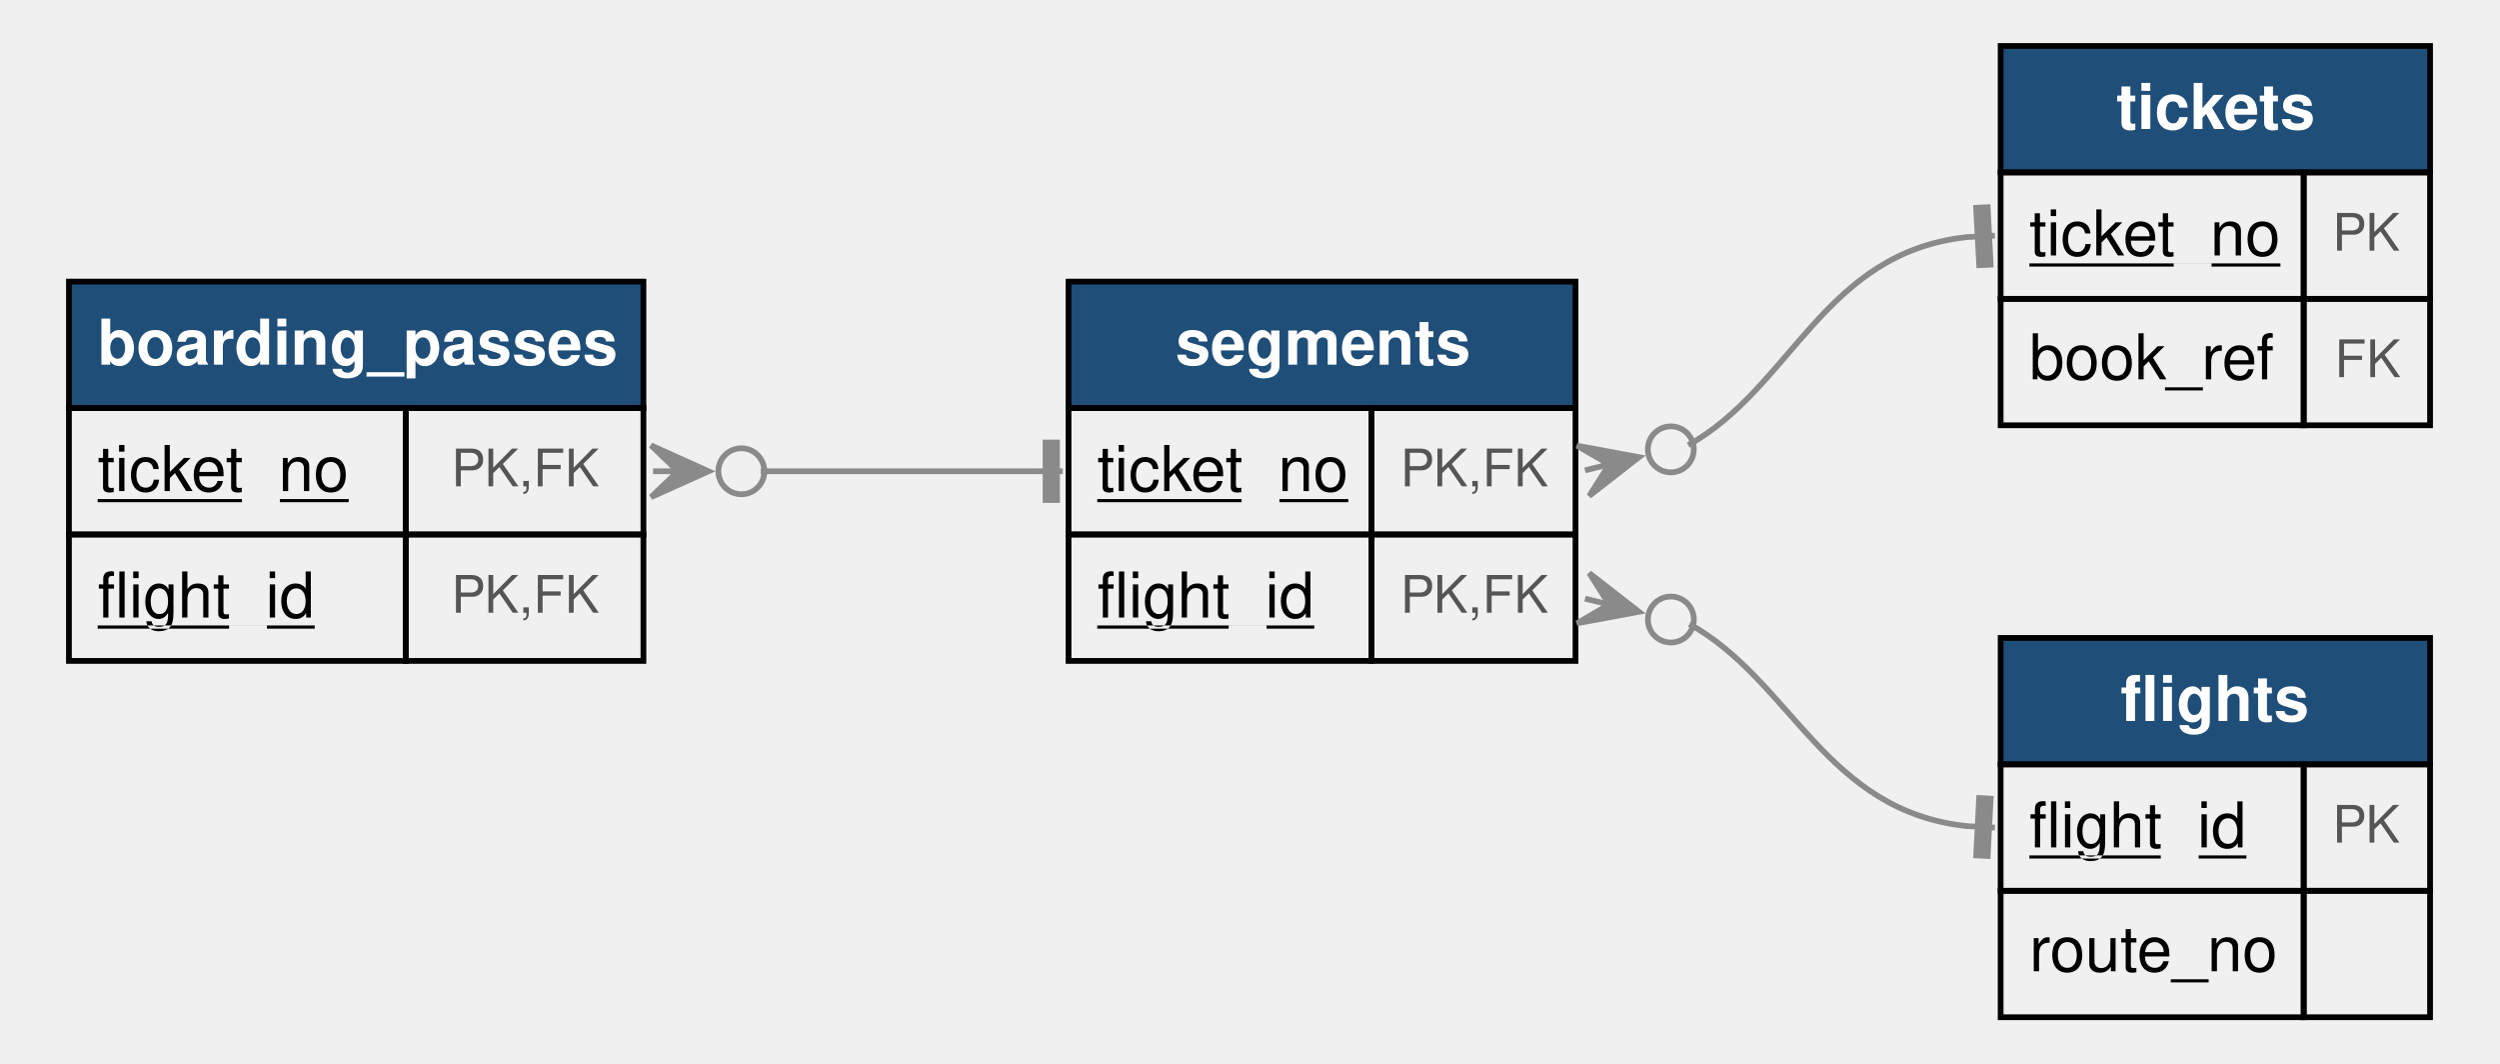
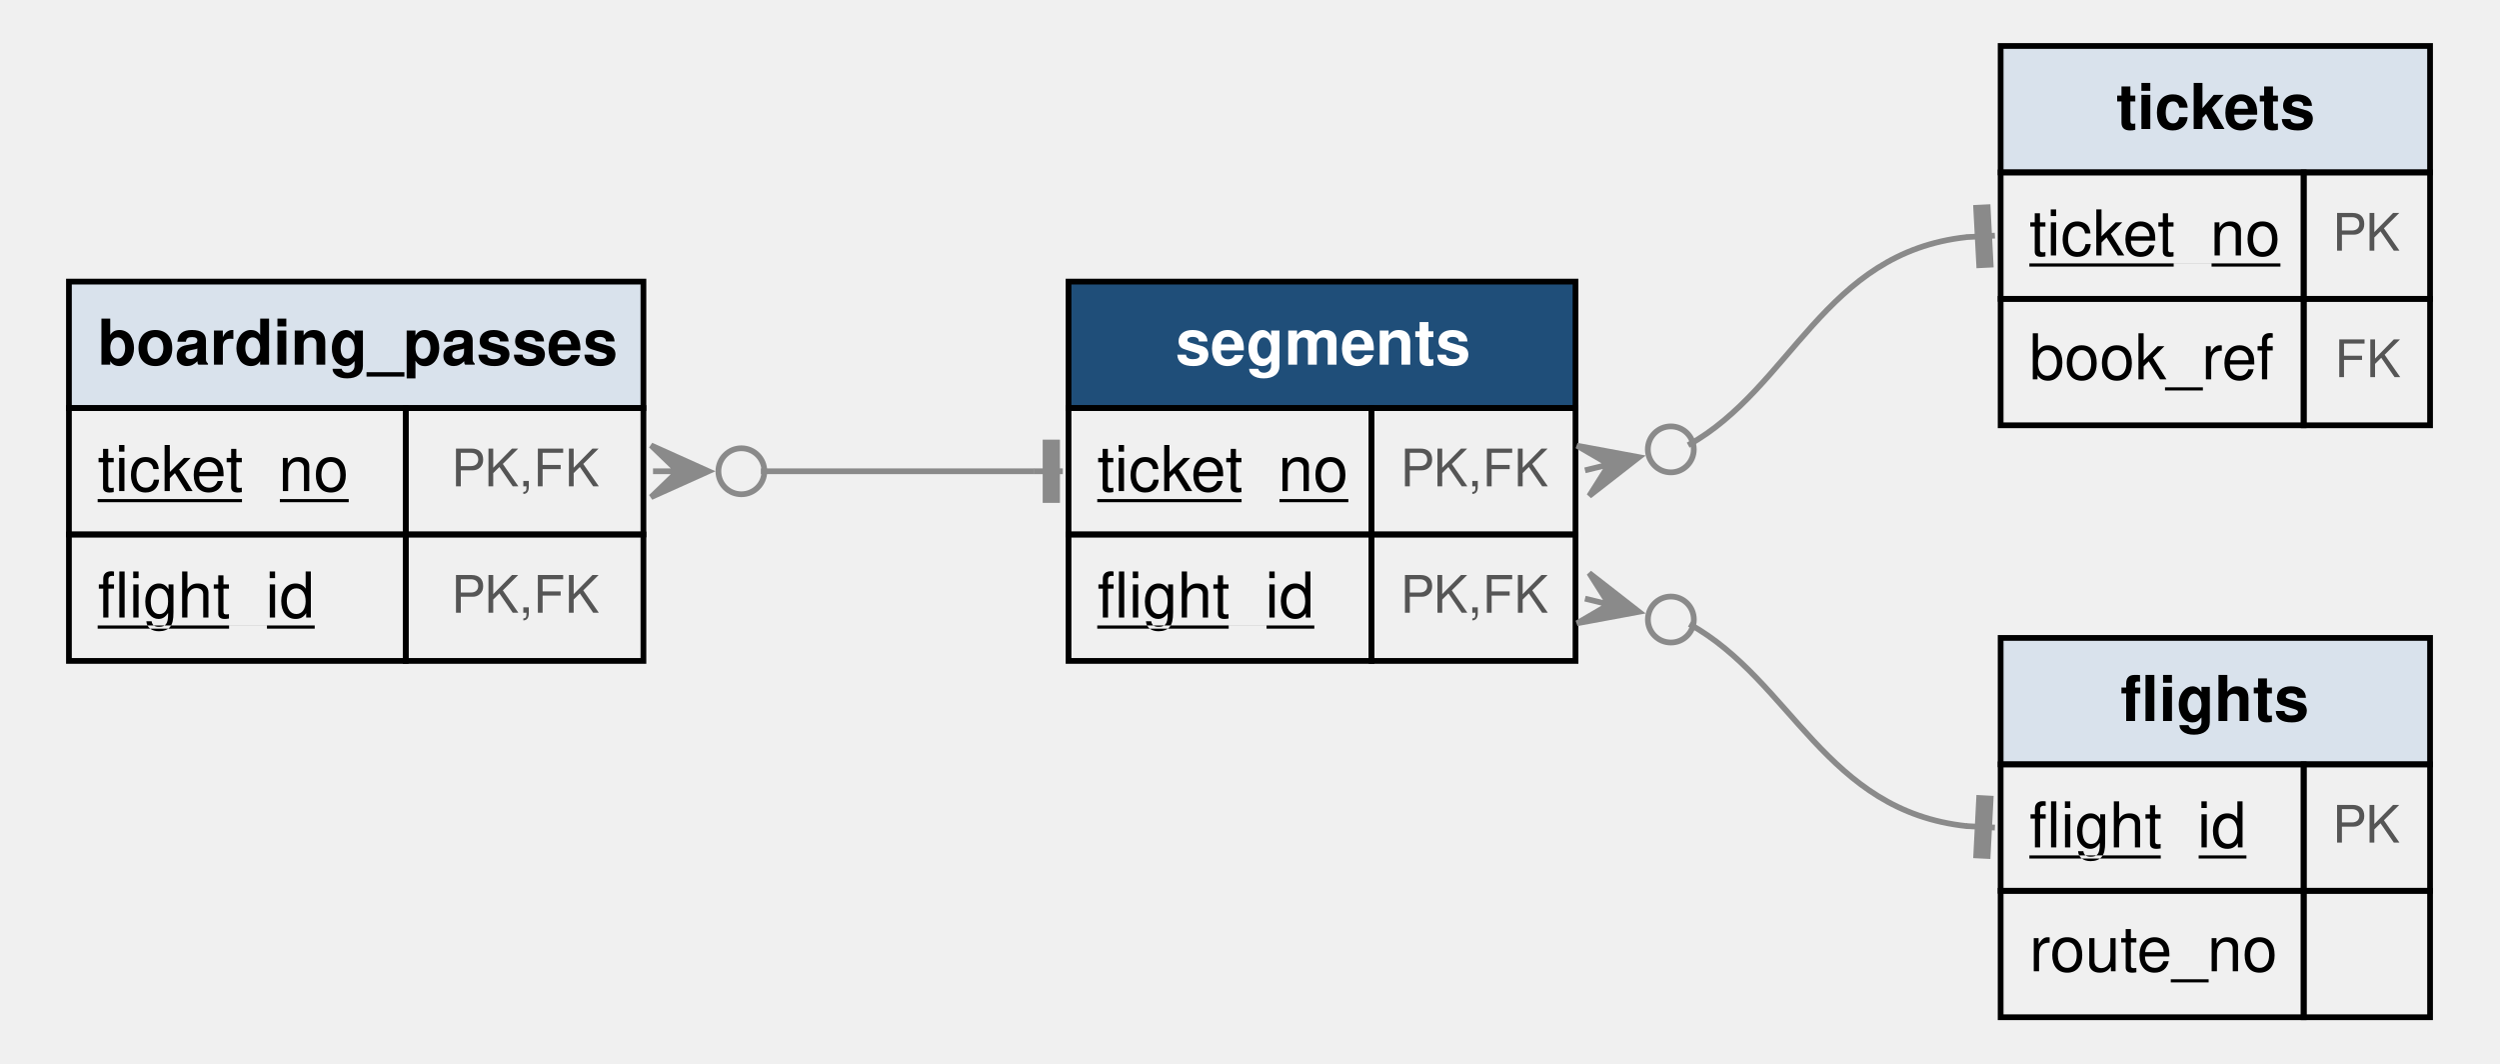
<svg xmlns="http://www.w3.org/2000/svg" width="435pt" height="185pt" viewBox="0.00 0.00 435.00 185.00">
  <g id="graph0" class="graph" transform="scale(1 1) rotate(0) translate(4 181)">
    <g id="node1" class="node">
-       <polygon fill="#1f4e79" stroke="none" points="344.25,-151 344.25,-173 419,-173 419,-151 344.25,-151" />
+       <polygon fill="#d9e2ec" stroke="none" points="344.25,-151 344.25,-173 419,-173 419,-151 344.25,-151" />
      <polygon fill="none" stroke="black" points="344.25,-151 344.25,-173 419,-173 419,-151 344.25,-151" />
-       <text xml:space="preserve" text-anchor="start" x="364.38" y="-158.55" font-family="Helvetica,sans-Serif" font-weight="bold" font-size="11.00" fill="white">tickets</text>
+       <text xml:space="preserve" text-anchor="start" x="364.38" y="-158.55" font-family="Helvetica,sans-Serif" font-weight="bold" font-size="11.00">tickets</text>
      <polygon fill="none" stroke="black" points="344.25,-129 344.25,-151 397,-151 397,-129 344.25,-129" />
      <text xml:space="preserve" text-anchor="start" x="349.25" y="-136.55" font-family="Helvetica,sans-Serif" text-decoration="underline" font-size="11.00">ticket_no</text>
      <polygon fill="none" stroke="black" points="397,-129 397,-151 419,-151 419,-129 397,-129" />
      <text xml:space="preserve" text-anchor="start" x="402" y="-137.38" font-family="Helvetica,sans-Serif" font-size="9.00" fill="#555555">PK</text>
      <polygon fill="none" stroke="black" points="344.25,-107 344.25,-129 397,-129 397,-107 344.25,-107" />
      <text xml:space="preserve" text-anchor="start" x="349.25" y="-115" font-family="Helvetica,sans-Serif" font-size="11.00">book_ref</text>
      <polygon fill="none" stroke="black" points="397,-107 397,-129 419,-129 419,-107 397,-107" />
      <text xml:space="preserve" text-anchor="start" x="402.38" y="-115.38" font-family="Helvetica,sans-Serif" font-size="9.00" fill="#555555">FK</text>
    </g>
    <g id="node2" class="node">
-       <polygon fill="#1f4e79" stroke="none" points="344.25,-48 344.25,-70 419,-70 419,-48 344.25,-48" />
+       <polygon fill="#d9e2ec" stroke="none" points="344.25,-48 344.25,-70 419,-70 419,-48 344.25,-48" />
      <polygon fill="none" stroke="black" points="344.25,-48 344.25,-70 419,-70 419,-48 344.25,-48" />
-       <text xml:space="preserve" text-anchor="start" x="365.12" y="-55.55" font-family="Helvetica,sans-Serif" font-weight="bold" font-size="11.00" fill="white">flights</text>
+       <text xml:space="preserve" text-anchor="start" x="365.12" y="-55.55" font-family="Helvetica,sans-Serif" font-weight="bold" font-size="11.00">flights</text>
      <polygon fill="none" stroke="black" points="344.25,-26 344.25,-48 397,-48 397,-26 344.25,-26" />
      <text xml:space="preserve" text-anchor="start" x="349.25" y="-33.55" font-family="Helvetica,sans-Serif" text-decoration="underline" font-size="11.00">flight_id</text>
      <polygon fill="none" stroke="black" points="397,-26 397,-48 419,-48 419,-26 397,-26" />
      <text xml:space="preserve" text-anchor="start" x="402" y="-34.38" font-family="Helvetica,sans-Serif" font-size="9.00" fill="#555555">PK</text>
      <polygon fill="none" stroke="black" points="344.25,-4 344.25,-26 397,-26 397,-4 344.25,-4" />
      <text xml:space="preserve" text-anchor="start" x="349.25" y="-12" font-family="Helvetica,sans-Serif" font-size="11.00">route_no</text>
      <polygon fill="none" stroke="black" points="397,-4 397,-26 419,-26 419,-4 397,-4" />
    </g>
    <g id="node3" class="node">
      <polygon fill="#1f4e79" stroke="none" points="182,-110 182,-132 270.25,-132 270.25,-110 182,-110" />
      <polygon fill="none" stroke="black" points="182,-110 182,-132 270.25,-132 270.25,-110 182,-110" />
      <text xml:space="preserve" text-anchor="start" x="200.62" y="-117.55" font-family="Helvetica,sans-Serif" font-weight="bold" font-size="11.00" fill="white">segments</text>
      <polygon fill="none" stroke="black" points="182,-88 182,-110 234.75,-110 234.75,-88 182,-88" />
      <text xml:space="preserve" text-anchor="start" x="187" y="-95.55" font-family="Helvetica,sans-Serif" text-decoration="underline" font-size="11.00">ticket_no</text>
      <polygon fill="none" stroke="black" points="234.75,-88 234.75,-110 270.25,-110 270.25,-88 234.75,-88" />
      <text xml:space="preserve" text-anchor="start" x="239.75" y="-96.38" font-family="Helvetica,sans-Serif" font-size="9.00" fill="#555555">PK,FK</text>
      <polygon fill="none" stroke="black" points="182,-66 182,-88 234.75,-88 234.75,-66 182,-66" />
      <text xml:space="preserve" text-anchor="start" x="187" y="-73.55" font-family="Helvetica,sans-Serif" text-decoration="underline" font-size="11.00">flight_id</text>
      <polygon fill="none" stroke="black" points="234.75,-66 234.75,-88 270.25,-88 270.25,-66 234.75,-66" />
      <text xml:space="preserve" text-anchor="start" x="239.75" y="-74.38" font-family="Helvetica,sans-Serif" font-size="9.00" fill="#555555">PK,FK</text>
    </g>
    <g id="edge1" class="edge">
      <path fill="none" stroke="#8a8a8a" d="M289.86,-103.54C307.92,-113.59 313.41,-137.03 338.36,-139.74" />
      <polygon fill="#8a8a8a" stroke="#8a8a8a" points="281.29,-101.45 272.64,-94.71 276.11,-100.19 271.9,-99.16 271.9,-99.16 271.9,-99.16 276.11,-100.19 270.51,-103.45 281.29,-101.45" />
      <ellipse fill="none" stroke="#8a8a8a" cx="286.84" cy="-102.81" rx="4" ry="4" />
      <polygon fill="#8a8a8a" stroke="#8a8a8a" points="342.51,-134.95 341.99,-144.94 339.99,-144.84 340.52,-134.85 342.51,-134.95" />
      <polyline fill="none" stroke="#8a8a8a" points="343.25,-140 338.26,-139.74" />
    </g>
    <g id="edge2" class="edge">
      <path fill="none" stroke="#8a8a8a" d="M290.08,-72.41C307.92,-62.52 313.69,-39.87 338.41,-37.25" />
      <polygon fill="#8a8a8a" stroke="#8a8a8a" points="281.29,-74.55 270.51,-72.55 276.11,-75.82 271.9,-76.84 271.9,-76.84 271.9,-76.84 276.11,-75.82 272.64,-81.29 281.29,-74.55" />
      <ellipse fill="none" stroke="#8a8a8a" cx="286.85" cy="-73.2" rx="4" ry="4" />
      <polygon fill="#8a8a8a" stroke="#8a8a8a" points="341.99,-32.06 342.51,-42.04 340.51,-42.15 340,-32.16 341.99,-32.06" />
      <polyline fill="none" stroke="#8a8a8a" points="343.25,-37 338.26,-37.26" />
    </g>
    <g id="node4" class="node">
-       <polygon fill="#1f4e79" stroke="none" points="8,-110 8,-132 108,-132 108,-110 8,-110" />
+       <polygon fill="#d9e2ec" stroke="none" points="8,-110 8,-132 108,-132 108,-110 8,-110" />
      <polygon fill="none" stroke="black" points="8,-110 8,-132 108,-132 108,-110 8,-110" />
-       <text xml:space="preserve" text-anchor="start" x="13" y="-117.55" font-family="Helvetica,sans-Serif" font-weight="bold" font-size="11.00" fill="white">boarding_passes</text>
+       <text xml:space="preserve" text-anchor="start" x="13" y="-117.55" font-family="Helvetica,sans-Serif" font-weight="bold" font-size="11.00">boarding_passes</text>
      <polygon fill="none" stroke="black" points="8,-88 8,-110 66.62,-110 66.62,-88 8,-88" />
      <text xml:space="preserve" text-anchor="start" x="13" y="-95.55" font-family="Helvetica,sans-Serif" text-decoration="underline" font-size="11.00">ticket_no</text>
      <polygon fill="none" stroke="black" points="66.62,-88 66.62,-110 108,-110 108,-88 66.62,-88" />
      <text xml:space="preserve" text-anchor="start" x="74.56" y="-96.38" font-family="Helvetica,sans-Serif" font-size="9.00" fill="#555555">PK,FK</text>
      <polygon fill="none" stroke="black" points="8,-66 8,-88 66.62,-88 66.62,-66 8,-66" />
      <text xml:space="preserve" text-anchor="start" x="13" y="-73.55" font-family="Helvetica,sans-Serif" text-decoration="underline" font-size="11.00">flight_id</text>
      <polygon fill="none" stroke="black" points="66.62,-66 66.62,-88 108,-88 108,-66 66.62,-66" />
      <text xml:space="preserve" text-anchor="start" x="74.56" y="-74.38" font-family="Helvetica,sans-Serif" font-size="9.00" fill="#555555">PK,FK</text>
    </g>
    <g id="edge3" class="edge">
      <path fill="none" stroke="#8a8a8a" d="M128.44,-99C144.93,-99 155.12,-99 176.06,-99" />
      <polygon fill="#8a8a8a" stroke="#8a8a8a" points="119.33,-99 109.33,-94.5 114,-99 109.67,-99 109.67,-99 109.67,-99 114,-99 109.33,-103.5 119.33,-99" />
      <ellipse fill="none" stroke="#8a8a8a" cx="125.05" cy="-99" rx="4" ry="4" />
      <polygon fill="#8a8a8a" stroke="#8a8a8a" points="180,-94 180,-104 178,-104 178,-94 180,-94" />
      <polyline fill="none" stroke="#8a8a8a" points="181,-99 176,-99" />
    </g>
  </g>
</svg>
